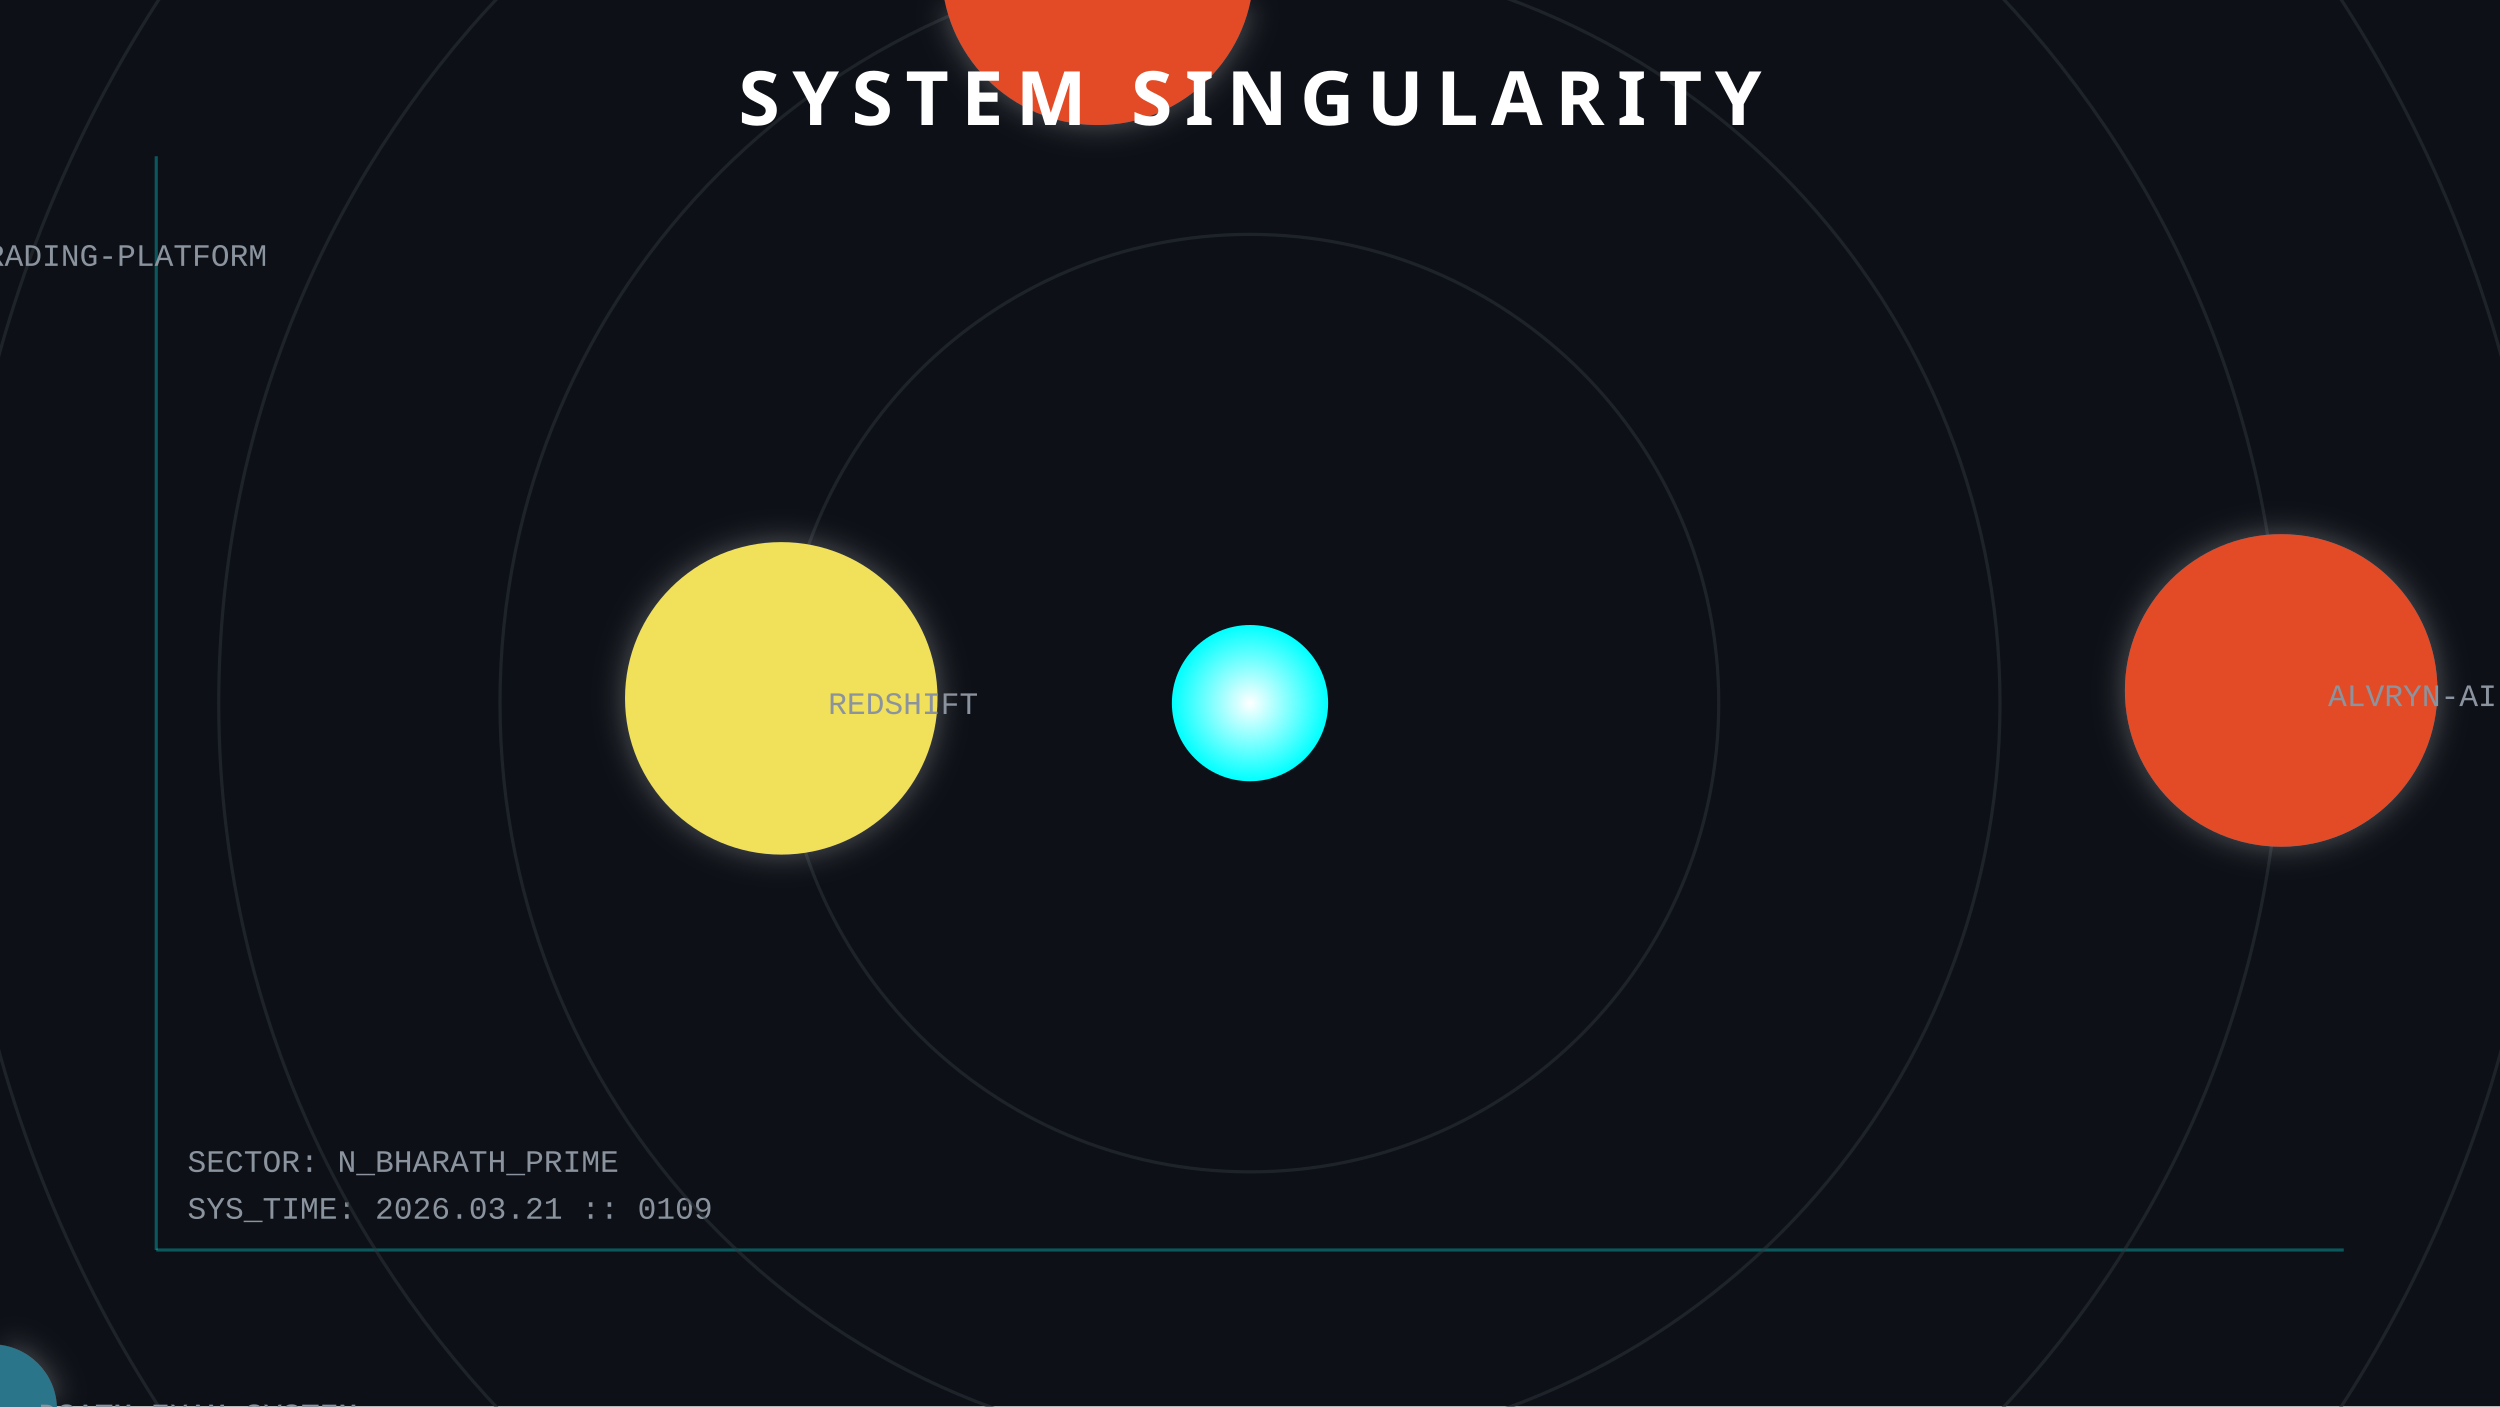
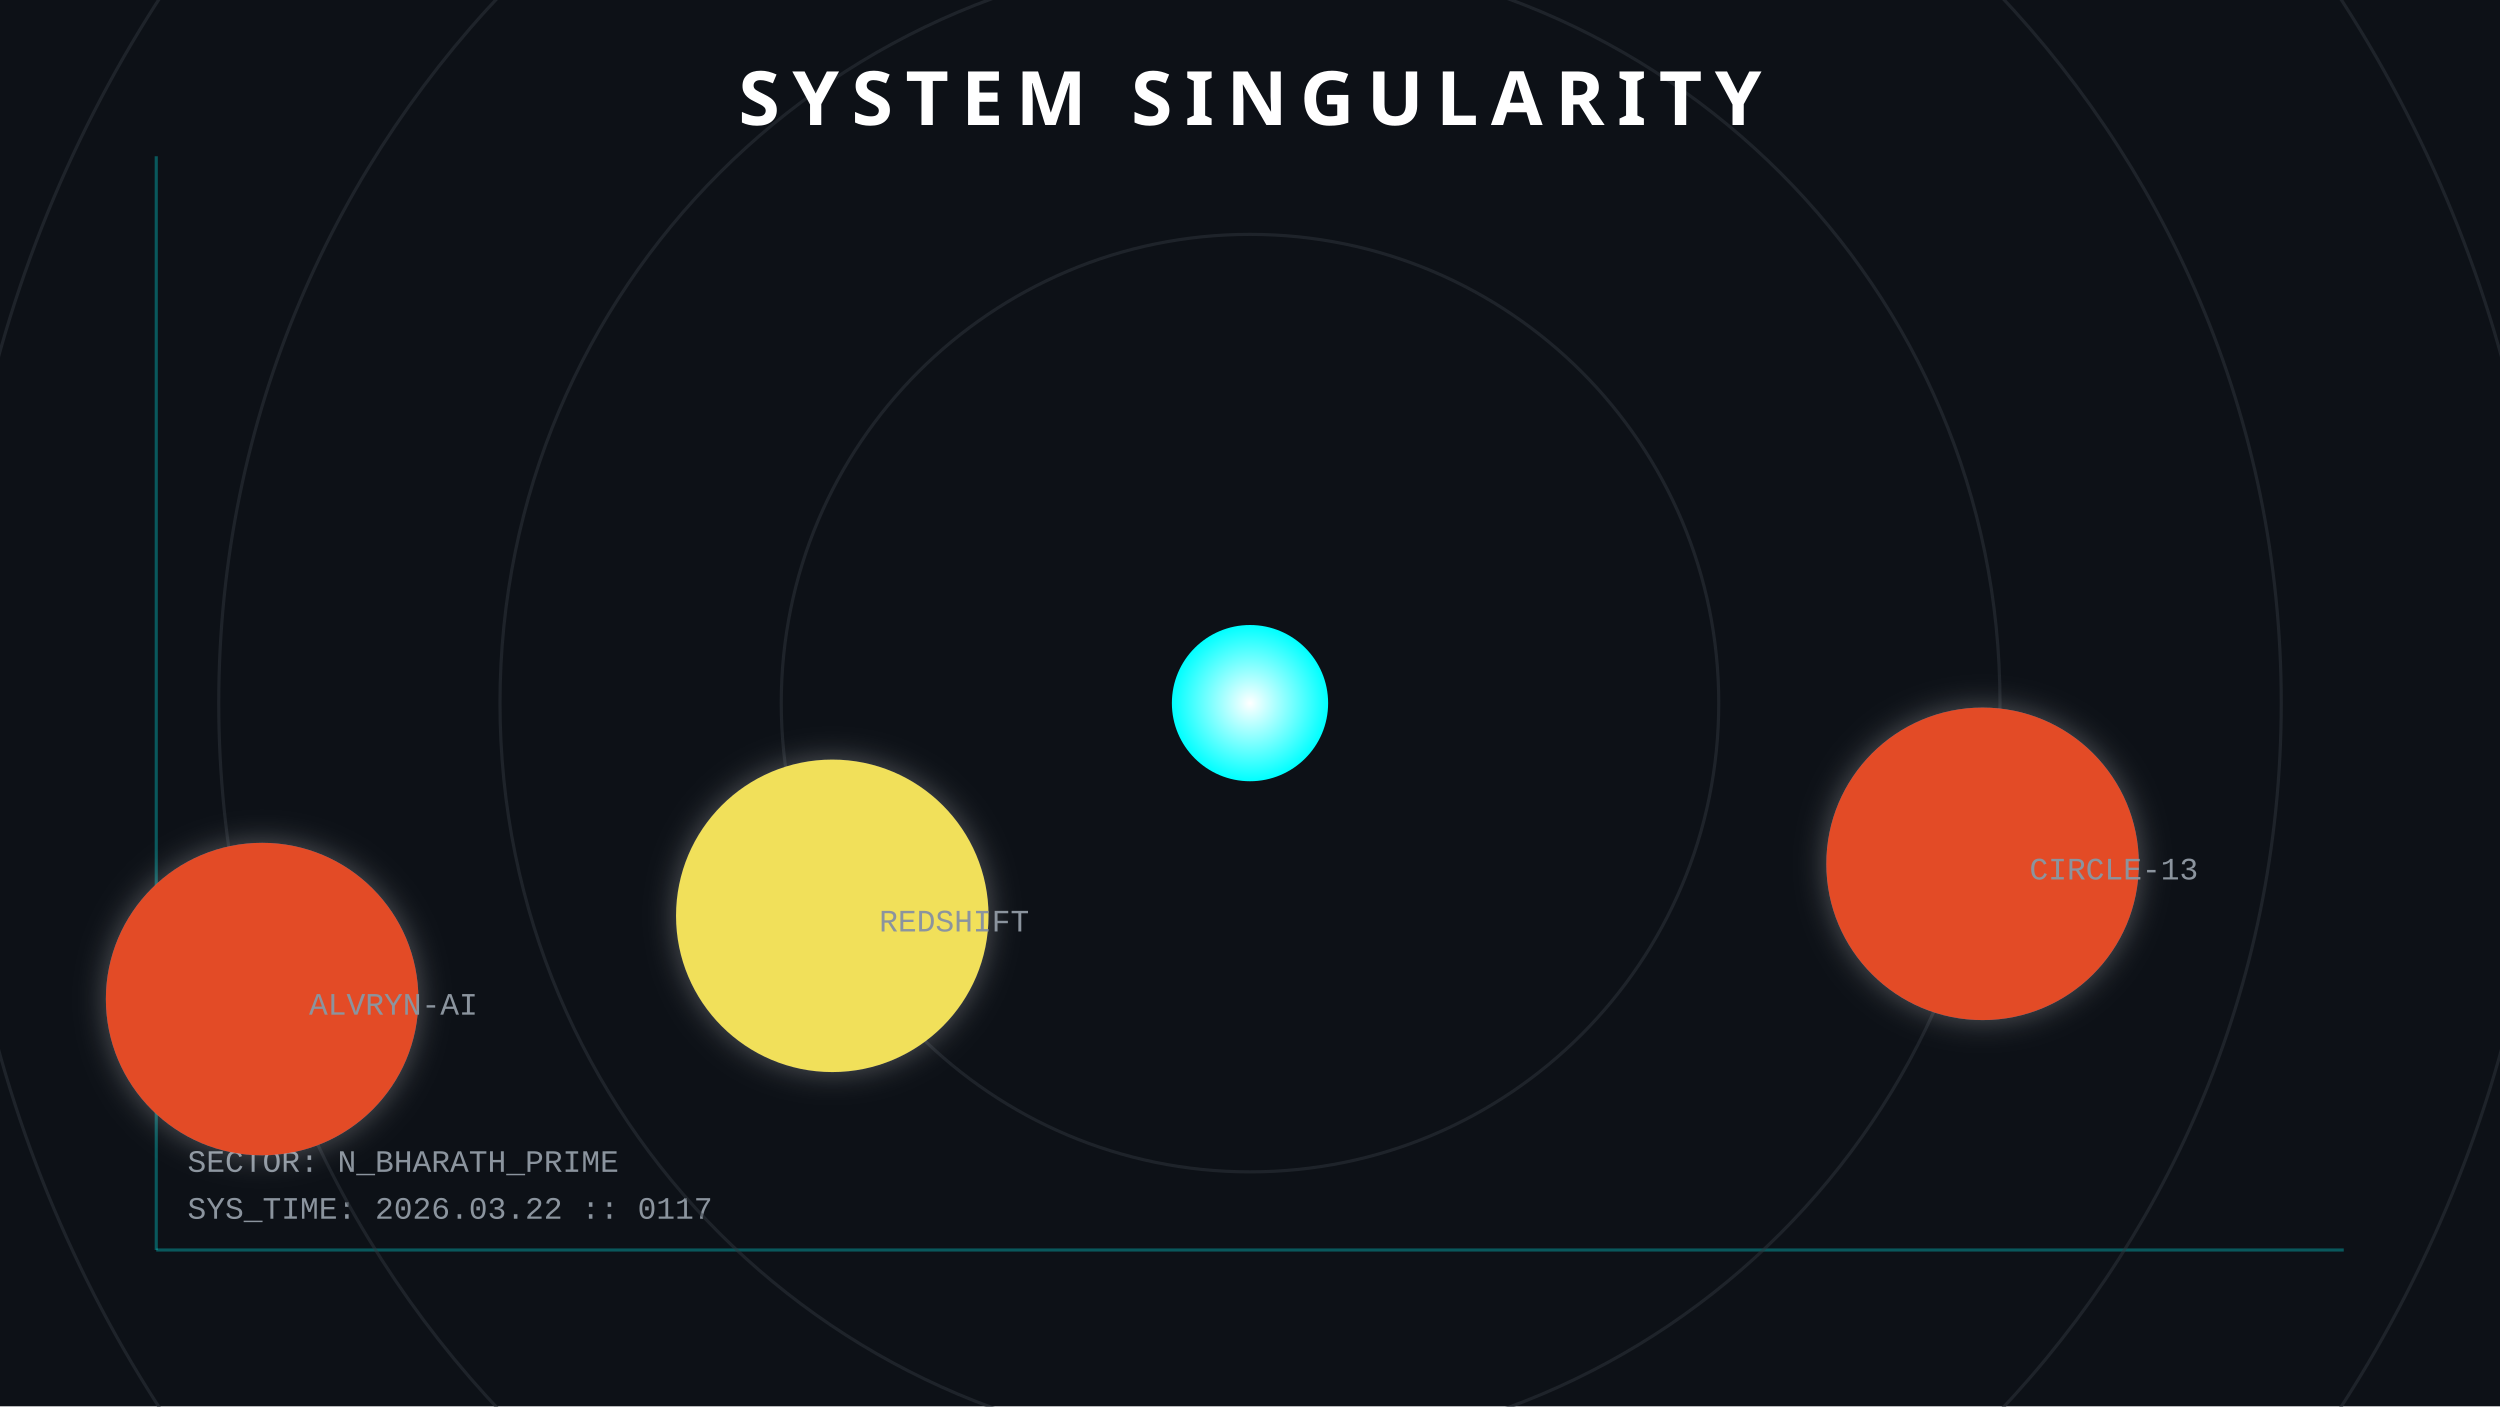
<svg xmlns="http://www.w3.org/2000/svg" width="800" height="450">
  <style>
        .orbit { fill: none; stroke: #30363d; stroke-width: 1; opacity: 0.5; }
        .planet { filter: drop-shadow(0 0 5px rgba(255,255,255,0.3)); }
        .text { font-family: 'Courier New', monospace; fill: #8b949e; font-size: 10px; }
        .title { font-family: sans-serif; fill: white; font-weight: bold; font-size: 24px; letter-spacing: 4px; }
        .hud-line { stroke: #00ffff; stroke-width: 1; opacity: 0.3; }
        
        /* ANIMATIONS */
        @keyframes pulse { 0% { r: 25; opacity: 0.8; } 50% { r: 30; opacity: 0.4; } 100% { r: 25; opacity: 0.8; } }
        .sun { animation: pulse 4s infinite; }
    </style>
  <rect width="100%" height="100%" fill="#0d1117" />
  <line x1="50" y1="50" x2="50" y2="400" class="hud-line" />
  <line x1="50" y1="400" x2="750" y2="400" class="hud-line" />
-   <text x="60" y="390" class="text">SYS_TIME: 2026.03.21 :: 0109</text>
+   <text x="60" y="390" class="text">SYS_TIME: 2026.03.22 :: 0117</text>
  <text x="60" y="375" class="text">SECTOR: N_BHARATH_PRIME</text>
  <circle cx="400" cy="225" r="25" fill="url(#grad1)" class="sun" />
  <defs>
    <radialGradient id="grad1" cx="50%" cy="50%" r="50%" fx="50%" fy="50%">
      <stop offset="0%" style="stop-color:white;stop-opacity:1" />
      <stop offset="100%" style="stop-color:#00ffff;stop-opacity:1" />
    </radialGradient>
  </defs>
  <circle cx="400" cy="225" r="150.0" class="orbit" />
-   <circle cx="250.008" cy="223.475" r="50" fill="#f1e05a" class="planet" />
-   <text x="265.008" y="228.475" class="text" fill="white">REDSHIFT</text>
+   <circle cx="266.331" cy="293.064" r="50" fill="#f1e05a" class="planet" />
+   <text x="281.331" y="298.064" class="text" fill="white">REDSHIFT</text>
  <circle cx="400" cy="225" r="240.0" class="orbit" />
-   <circle cx="351.242" cy="-9.995" r="50" fill="#e34c26" class="planet" />
-   <text x="366.242" y="-4.995" class="text" fill="white">CIRCLE-13</text>
+   <circle cx="634.425" cy="276.428" r="50" fill="#e34c26" class="planet" />
+   <text x="649.425" y="281.428" class="text" fill="white">CIRCLE-13</text>
  <circle cx="400" cy="225" r="330.0" class="orbit" />
-   <circle cx="729.975" cy="220.942" r="50" fill="#e34c26" class="planet" />
-   <text x="744.975" y="225.942" class="text" fill="white">ALVRYN-AI</text>
+   <circle cx="83.881" cy="319.703" r="50" fill="#e34c26" class="planet" />
+   <text x="98.881" y="324.703" class="text" fill="white">ALVRYN-AI</text>
  <circle cx="400" cy="225" r="415.422" class="orbit" />
-   <circle cx="627.074" cy="-122.869" r="46.948" fill="#f1e05a" class="planet" />
-   <text x="642.074" y="-117.869" class="text" fill="white">DRIFT-CIRCLE13</text>
+   <circle cx="305.164" cy="629.452" r="46.948" fill="#f1e05a" class="planet" />
+   <text x="320.164" y="634.452" class="text" fill="white">DRIFT-CIRCLE13</text>
  <circle cx="400" cy="225" r="461.81" class="orbit" />
-   <circle cx="-2.682" cy="451.086" r="20.925" fill="#2b7489" class="planet" />
-   <text x="12.318" y="456.086" class="text" fill="white">DSATM-EXAM-SYSTEM-</text>
-   <circle cx="400" cy="225" r="504.873" class="orbit" />
-   <circle cx="-33.658" cy="-33.529" r="18.709" fill="#8b949e" class="planet" />
-   <text x="-18.658" y="-28.529" class="text" fill="white">NBHARATH1306</text>
-   <circle cx="400" cy="225" r="547.106" class="orbit" />
-   <circle cx="-127.564" cy="80.083" r="18.155" fill="#e34c26" class="planet" />
-   <text x="-112.564" y="85.083" class="text" fill="white">WEBSITE-EQUDATOR-TRADING-PLATFORM</text>
-   <circle cx="400" cy="225" r="577.938" class="orbit" />
-   <circle cx="970.611" cy="133.267" r="10.555" fill="#8b949e" class="planet" />
-   <text x="985.611" y="138.267" class="text" fill="white">FLASK</text>
-   <circle cx="400" cy="225" r="608.211" class="orbit" />
-   <circle cx="228.564" cy="808.55" r="10.182" fill="#8b949e" class="planet" />
-   <text x="243.564" y="813.55" class="text" fill="white">HCF-INTERNSHIP</text>
-   <circle cx="400" cy="225" r="637.08" class="orbit" />
-   <circle cx="-11.411" cy="711.428" r="9.246" fill="#8b949e" class="planet" />
+   <circle cx="75.691" cy="553.773" r="20.925" fill="#2b7489" class="planet" />
+   <text x="90.691" y="558.773" class="text" fill="white">DSATM-EXAM-SYSTEM-</text>
+   <circle cx="400" cy="225" r="504.875" class="orbit" />
+   <circle cx="552.441" cy="706.311" r="18.71" fill="#8b949e" class="planet" />
+   <text x="567.441" y="711.311" class="text" fill="white">NBHARATH1306</text>
+   <circle cx="400" cy="225" r="547.107" class="orbit" />
+   <circle cx="160.95" cy="-267.119" r="18.155" fill="#e34c26" class="planet" />
+   <text x="175.95" y="-262.119" class="text" fill="white">WEBSITE-EQUDATOR-TRADING-PLATFORM</text>
+   <circle cx="400" cy="225" r="577.939" class="orbit" />
+   <circle cx="416.203" cy="802.712" r="10.555" fill="#8b949e" class="planet" />
+   <text x="431.203" y="807.712" class="text" fill="white">FLASK</text>
+   <circle cx="400" cy="225" r="608.212" class="orbit" />
+   <circle cx="6.979" cy="689.173" r="10.182" fill="#8b949e" class="planet" />
+   <text x="21.979" y="694.173" class="text" fill="white">HCF-INTERNSHIP</text>
+   <circle cx="400" cy="225" r="637.082" class="orbit" />
+   <circle cx="-38.577" cy="687.085" r="9.246" fill="#8b949e" class="planet" />
  <text x="400" y="40" text-anchor="middle" class="title">SYSTEM SINGULARITY</text>
</svg>
